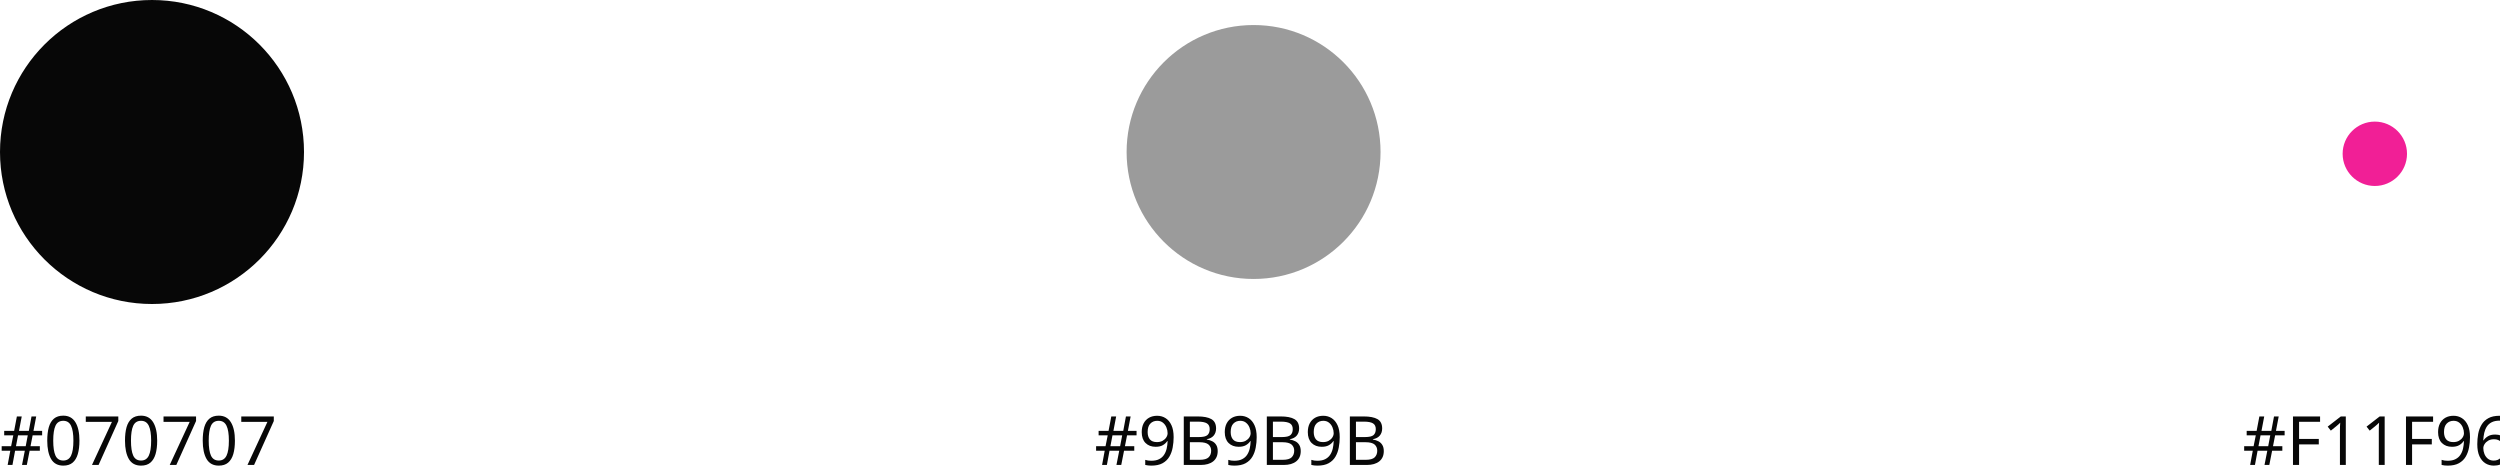
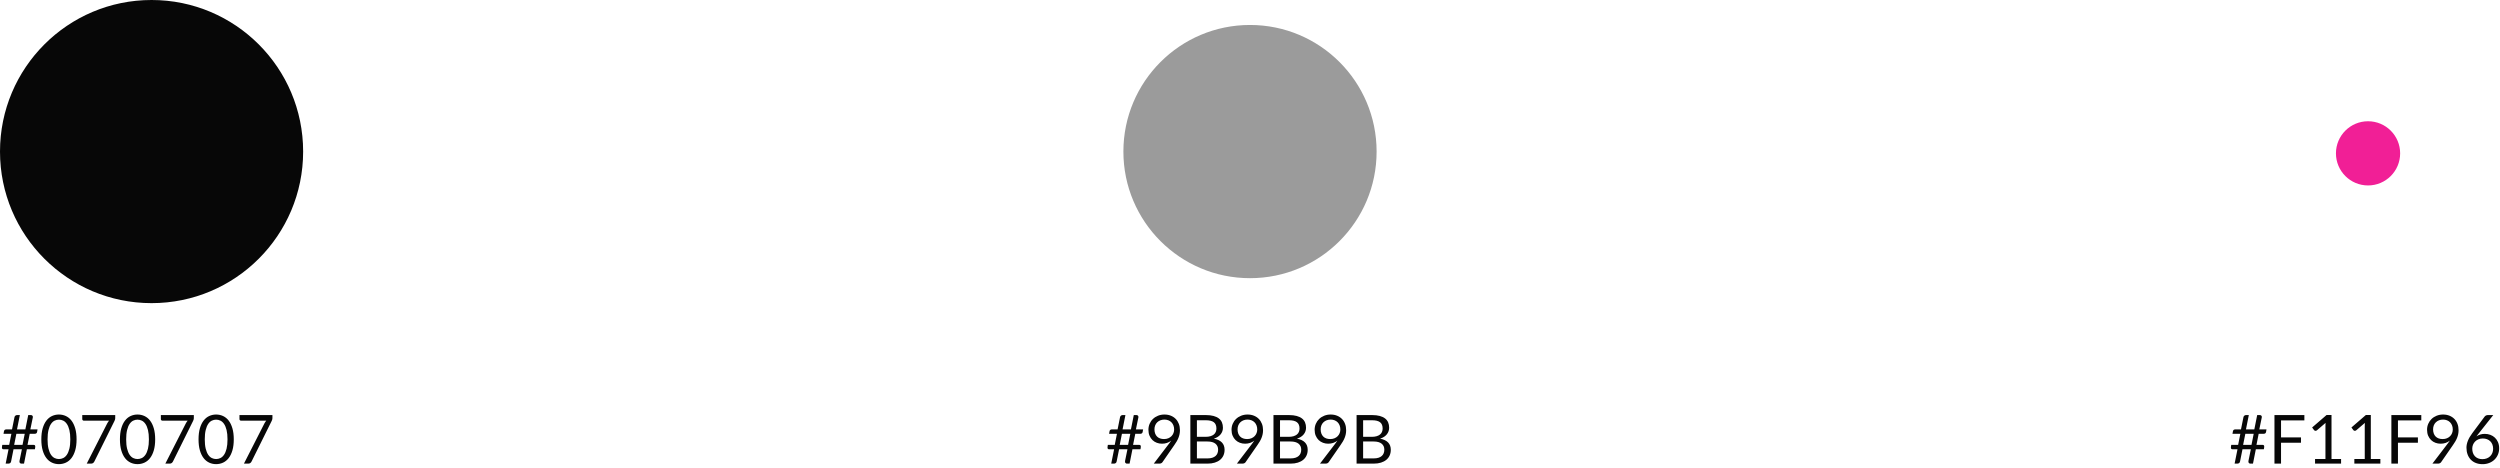
- <svg xmlns="http://www.w3.org/2000/svg" width="699px" height="131px" viewBox="0 0 699 131" version="1.1">
-   <defs />
-   <g id="Page-1" stroke="none" stroke-width="1" fill="none" fill-rule="evenodd">
-     <g id="case-study" transform="translate(-350, -7218)">
-       <g id="Group-10" transform="translate(350, 7218)">
-         <g id="Group-7">
-           <circle id="Oval-2" fill="#F11F96" cx="664" cy="43" r="9" />
-           <circle id="Oval-2-Copy" fill="#9B9B9B" cx="350.5" cy="42.5" r="35.5" />
-           <circle id="Oval-2-Copy-2" fill="#070707" cx="42.5" cy="42.5" r="42.5" />
-           <text id="#070707" font-family="Montserrat-Light, Montserrat" font-size="19" font-weight="300" fill="#070707">
-             <tspan x="0" y="130">#070707</tspan>
-           </text>
-           <text id="#9B9B9B" font-family="Montserrat-Light, Montserrat" font-size="19" font-weight="300" fill="#070707">
-             <tspan x="306" y="130">#9B9B9B</tspan>
-           </text>
-           <text id="#F11F96" font-family="Montserrat-Light, Montserrat" font-size="19" font-weight="300" fill="#070707">
-             <tspan x="627" y="130">#F11F96</tspan>
-           </text>
-         </g>
-       </g>
-     </g>
+ <svg xmlns="http://www.w3.org/2000/svg" width="701" height="131">
+   <g fill="none" fill-rule="evenodd">
+     <circle fill="#F11F96" cx="664" cy="43" r="9" />
+     <circle fill="#9B9B9B" cx="350.5" cy="42.5" r="35.5" />
+     <circle fill="#070707" cx="42.5" cy="42.5" r="42.5" />
+     <path d="M6.935 121.64H4.589l-.618 3.097h2.346l.618-3.097zm3.591-1.245l-.123.713c-.032.184-.107.318-.224.404-.117.085-.296.128-.537.128h-1.31l-.618 3.097h1.7c.184 0 .316.052.395.157.079.104.1.286.062.546l-.086.541H7.533L6.736 130h-.769a.468.468 0 0 1-.228-.057.541.541 0 0 1-.276-.38.766.766 0 0 1 0-.294l.675-3.288H3.791l-.675 3.373c-.038.234-.13.4-.276.499a.864.864 0 0 1-.494.147h-.76l.808-4.019H1.007c-.177 0-.306-.052-.385-.156-.079-.105-.1-.287-.061-.547l.075-.541h1.939l.617-3.097H.988l.123-.703c.032-.184.107-.32.224-.409.117-.088.296-.133.536-.133h1.502l.683-3.4a.73.73 0 0 1 .751-.609h.76l-.798 4.01h2.346l.798-4.01h.751c.184 0 .328.06.432.181.105.12.141.272.11.456l-.694 3.373h2.014zm10.944 2.803c0 1.19-.128 2.221-.385 3.092-.256.871-.606 1.591-1.05 2.162-.443.57-.967.994-1.572 1.273a4.587 4.587 0 0 1-1.943.418c-.696 0-1.344-.14-1.942-.418a4.24 4.24 0 0 1-1.563-1.273c-.443-.57-.792-1.29-1.045-2.162-.253-.87-.38-1.901-.38-3.092 0-1.19.127-2.223.38-3.097.253-.874.602-1.598 1.045-2.17.443-.574.964-1 1.563-1.278a4.545 4.545 0 0 1 1.942-.419c.69 0 1.338.14 1.943.419a4.201 4.201 0 0 1 1.572 1.277c.444.573.794 1.297 1.05 2.171.257.874.385 1.906.385 3.097zm-1.758 0c0-1.039-.087-1.911-.26-2.617-.175-.706-.41-1.275-.704-1.706-.294-.43-.635-.739-1.021-.926a2.739 2.739 0 0 0-2.413 0c-.386.187-.725.496-1.017.927-.29.43-.524.999-.698 1.705-.174.706-.261 1.578-.261 2.617s.087 1.91.261 2.613c.174.703.407 1.27.698 1.7.292.43.63.74 1.017.926a2.739 2.739 0 0 0 2.413 0c.386-.187.727-.495 1.021-.926.295-.43.53-.997.703-1.7.174-.704.261-1.574.261-2.613zm12.598-6.811v.76c0 .215-.024.392-.072.531-.047.14-.093.257-.138.352l-5.643 11.371a1.26 1.26 0 0 1-.341.423c-.146.117-.34.176-.58.176H24.32l5.719-11.229a4.244 4.244 0 0 1 .541-.817h-7.106a.385.385 0 0 1-.285-.128.407.407 0 0 1-.123-.29v-1.15h9.244zm11.2 6.811c0 1.19-.128 2.221-.385 3.092-.256.871-.606 1.591-1.05 2.162-.443.57-.967.994-1.572 1.273a4.587 4.587 0 0 1-1.943.418c-.696 0-1.344-.14-1.942-.418a4.24 4.24 0 0 1-1.563-1.273c-.443-.57-.792-1.29-1.045-2.162-.253-.87-.38-1.901-.38-3.092 0-1.19.127-2.223.38-3.097.253-.874.602-1.598 1.045-2.17.443-.574.964-1 1.563-1.278a4.545 4.545 0 0 1 1.942-.419c.69 0 1.338.14 1.943.419a4.201 4.201 0 0 1 1.572 1.277c.444.573.794 1.297 1.05 2.171.257.874.385 1.906.385 3.097zm-1.758 0c0-1.039-.087-1.911-.26-2.617-.175-.706-.41-1.275-.704-1.706-.294-.43-.635-.739-1.021-.926a2.739 2.739 0 0 0-2.413 0c-.386.187-.725.496-1.017.927-.29.43-.524.999-.698 1.705-.174.706-.261 1.578-.261 2.617s.087 1.91.261 2.613c.174.703.407 1.27.698 1.7.292.43.63.74 1.017.926a2.739 2.739 0 0 0 2.413 0c.386-.187.727-.495 1.021-.926.295-.43.53-.997.703-1.7.174-.704.261-1.574.261-2.613zm12.597-6.811v.76c0 .215-.023.392-.07.531-.048.14-.094.257-.139.352l-5.642 11.371a1.26 1.26 0 0 1-.342.423c-.146.117-.34.176-.58.176H46.36l5.719-11.229a4.244 4.244 0 0 1 .541-.817h-7.105a.385.385 0 0 1-.285-.128.407.407 0 0 1-.124-.29v-1.15h9.243zm11.201 6.811c0 1.19-.128 2.221-.385 3.092-.256.871-.606 1.591-1.05 2.162-.443.57-.967.994-1.572 1.273a4.587 4.587 0 0 1-1.943.418c-.696 0-1.344-.14-1.942-.418a4.24 4.24 0 0 1-1.563-1.273c-.443-.57-.792-1.29-1.045-2.162-.253-.87-.38-1.901-.38-3.092 0-1.19.127-2.223.38-3.097.253-.874.602-1.598 1.045-2.17.443-.574.964-1 1.563-1.278a4.545 4.545 0 0 1 1.942-.419c.69 0 1.338.14 1.943.419a4.201 4.201 0 0 1 1.572 1.277c.444.573.794 1.297 1.05 2.171.257.874.385 1.906.385 3.097zm-1.758 0c0-1.039-.087-1.911-.26-2.617-.175-.706-.41-1.275-.704-1.706-.294-.43-.635-.739-1.021-.926a2.739 2.739 0 0 0-2.413 0c-.386.187-.725.496-1.017.927-.29.43-.524.999-.698 1.705-.174.706-.261 1.578-.261 2.617s.087 1.91.261 2.613c.174.703.407 1.27.698 1.7.292.43.63.74 1.017.926a2.739 2.739 0 0 0 2.413 0c.386-.187.727-.495 1.021-.926.295-.43.53-.997.703-1.7.174-.704.261-1.574.261-2.613zm12.597-6.811v.76c0 .215-.023.392-.07.531-.048.14-.094.257-.139.352l-5.643 11.371a1.26 1.26 0 0 1-.342.423c-.145.117-.338.176-.579.176H68.4l5.719-11.229a4.244 4.244 0 0 1 .541-.817h-7.106a.385.385 0 0 1-.285-.128.407.407 0 0 1-.123-.29v-1.15h9.243zM316.935 121.64h-2.346l-.618 3.097h2.346l.618-3.097zm3.591-1.245l-.124.713c-.031.184-.106.318-.223.404-.117.085-.296.128-.536.128h-1.311l-.618 3.097h1.7c.184 0 .316.052.395.157.079.104.1.286.061.546l-.085.541h-2.252l-.798 4.019h-.769a.468.468 0 0 1-.228-.057.541.541 0 0 1-.276-.38.766.766 0 0 1 0-.294l.675-3.288h-2.346l-.675 3.373c-.038.234-.13.4-.275.499a.864.864 0 0 1-.495.147h-.76l.808-4.019h-1.387c-.177 0-.306-.052-.385-.156-.079-.105-.1-.287-.062-.547l.077-.541h1.938l.617-3.097h-2.204l.123-.703c.032-.184.107-.32.224-.409.117-.088.296-.133.537-.133h1.5l.685-3.4a.73.73 0 0 1 .75-.609h.76l-.798 4.01h2.346l.798-4.01h.751c.184 0 .328.06.432.181.105.12.141.272.11.456l-.694 3.373h2.014zm3.183-.009c0 .43.061.815.185 1.154.123.34.3.626.532.86.23.234.513.412.845.532.333.12.705.18 1.116.18.457 0 .86-.074 1.212-.223.351-.149.647-.346.888-.593.24-.248.424-.532.551-.856.127-.323.19-.658.19-1.007 0-.424-.068-.809-.204-1.154a2.546 2.546 0 0 0-.565-.879 2.47 2.47 0 0 0-.86-.555 2.992 2.992 0 0 0-1.097-.195c-.419 0-.798.068-1.14.204a2.66 2.66 0 0 0-.884.566c-.247.24-.437.528-.57.864-.133.336-.2.703-.2 1.102zm3.952 4.19c.139-.184.269-.358.389-.523.12-.165.234-.33.342-.494-.348.279-.741.49-1.178.636-.437.146-.9.219-1.387.219-.513 0-1-.085-1.458-.257a3.507 3.507 0 0 1-1.212-.755 3.632 3.632 0 0 1-.83-1.225c-.207-.485-.31-1.04-.31-1.668 0-.595.111-1.152.333-1.671.222-.52.532-.973.931-1.359s.874-.69 1.425-.912a4.818 4.818 0 0 1 1.815-.332c.652 0 1.244.107 1.776.323.532.215.988.516 1.368.902.38.386.673.849.879 1.387.206.538.309 1.134.309 1.786 0 .393-.037.765-.11 1.116a6.081 6.081 0 0 1-.313 1.036 7.43 7.43 0 0 1-.499 1.007c-.196.332-.418.673-.665 1.021l-3.316 4.788a.868.868 0 0 1-.351.29c-.152.073-.326.109-.522.109h-1.558l4.142-5.424zm10.896 3.961c.526 0 .978-.06 1.358-.18.38-.12.692-.29.936-.509a1.97 1.97 0 0 0 .537-.779c.114-.3.171-.631.171-.993 0-.703-.25-1.258-.75-1.667-.5-.408-1.251-.613-2.252-.613h-2.945v4.741h2.945zm-2.945-10.697v4.645h2.432c.52 0 .97-.056 1.354-.17.383-.115.7-.273.95-.475.25-.203.435-.449.555-.737.12-.288.181-.603.181-.945 0-.804-.24-1.392-.722-1.762-.481-.37-1.229-.556-2.242-.556h-2.508zm2.508-1.454c.836 0 1.556.083 2.161.248.605.164 1.102.398 1.492.703.39.304.676.676.86 1.116.183.44.275.935.275 1.486a2.893 2.893 0 0 1-.627 1.824 3.354 3.354 0 0 1-.793.718c-.32.212-.695.384-1.126.518 1 .19 1.753.546 2.256 1.068.504.523.755 1.208.755 2.057 0 .576-.106 1.102-.318 1.577a3.379 3.379 0 0 1-.93 1.226c-.41.342-.911.606-1.507.793-.595.187-1.272.28-2.032.28h-4.808v-13.614h4.342zm8.892 4c0 .43.062.815.185 1.154.124.34.301.626.532.86.231.234.513.412.846.532.332.12.704.18 1.116.18.456 0 .86-.074 1.211-.223.352-.149.648-.346.889-.593.24-.248.424-.532.55-.856.127-.323.19-.658.19-1.007 0-.424-.068-.809-.204-1.154a2.546 2.546 0 0 0-.565-.879 2.47 2.47 0 0 0-.86-.555 2.992 2.992 0 0 0-1.097-.195c-.418 0-.798.068-1.14.204a2.66 2.66 0 0 0-.884.566c-.247.24-.436.528-.57.864-.133.336-.199.703-.199 1.102zm3.952 4.19c.14-.184.27-.358.39-.523.12-.165.234-.33.341-.494-.348.279-.74.49-1.178.636-.437.146-.899.219-1.387.219-.513 0-.999-.085-1.458-.257a3.507 3.507 0 0 1-1.211-.755 3.632 3.632 0 0 1-.831-1.225c-.206-.485-.309-1.04-.309-1.668 0-.595.11-1.152.332-1.671.222-.52.532-.973.931-1.359.4-.386.874-.69 1.425-.912a4.818 4.818 0 0 1 1.815-.332c.652 0 1.244.107 1.776.323.533.215.988.516 1.368.902.38.386.673.849.88 1.387.205.538.308 1.134.308 1.786 0 .393-.036.765-.11 1.116a6.081 6.081 0 0 1-.313 1.036 7.43 7.43 0 0 1-.498 1.007c-.197.332-.418.673-.666 1.021l-3.315 4.788a.868.868 0 0 1-.352.29c-.152.073-.326.109-.522.109h-1.558l4.142-5.424zm10.897 3.961c.525 0 .978-.06 1.358-.18.38-.12.692-.29.936-.509a1.97 1.97 0 0 0 .537-.779c.114-.3.17-.631.17-.993 0-.703-.25-1.258-.75-1.667-.5-.408-1.25-.613-2.252-.613h-2.945v4.741h2.945zm-2.945-10.697v4.645h2.432c.519 0 .97-.056 1.353-.17.383-.115.7-.273.95-.475.25-.203.436-.449.556-.737.12-.288.18-.603.18-.945 0-.804-.24-1.392-.721-1.762-.482-.37-1.23-.556-2.243-.556h-2.507zm2.507-1.454c.837 0 1.557.083 2.162.248.605.164 1.102.398 1.491.703.39.304.676.676.86 1.116.184.44.276.935.276 1.486a2.893 2.893 0 0 1-.627 1.824 3.354 3.354 0 0 1-.794.718c-.32.212-.695.384-1.125.518 1 .19 1.752.546 2.256 1.068.503.523.755 1.208.755 2.057 0 .576-.106 1.102-.318 1.577a3.379 3.379 0 0 1-.931 1.226c-.409.342-.91.606-1.506.793-.595.187-1.273.28-2.033.28h-4.807v-13.614h4.341zm8.892 4c0 .43.062.815.186 1.154.123.34.3.626.532.86.23.234.513.412.845.532.333.12.705.18 1.117.18.456 0 .86-.074 1.21-.223.352-.149.648-.346.889-.593.24-.248.424-.532.551-.856.127-.323.19-.658.19-1.007 0-.424-.068-.809-.204-1.154a2.546 2.546 0 0 0-.565-.879 2.47 2.47 0 0 0-.86-.555 2.992 2.992 0 0 0-1.098-.195c-.418 0-.797.068-1.14.204a2.66 2.66 0 0 0-.883.566c-.247.24-.437.528-.57.864-.133.336-.2.703-.2 1.102zm3.952 4.19c.14-.184.27-.358.39-.523.12-.165.234-.33.342-.494-.348.279-.741.49-1.178.636-.437.146-.9.219-1.387.219-.513 0-1-.085-1.458-.257a3.507 3.507 0 0 1-1.212-.755 3.632 3.632 0 0 1-.83-1.225c-.207-.485-.31-1.04-.31-1.668 0-.595.111-1.152.333-1.671.222-.52.532-.973.931-1.359s.874-.69 1.425-.912a4.818 4.818 0 0 1 1.815-.332c.652 0 1.244.107 1.776.323.532.215.988.516 1.368.902.38.386.673.849.879 1.387.206.538.308 1.134.308 1.786 0 .393-.036.765-.109 1.116a6.081 6.081 0 0 1-.313 1.036 7.43 7.43 0 0 1-.499 1.007c-.196.332-.418.673-.665 1.021l-3.315 4.788a.868.868 0 0 1-.352.29c-.152.073-.326.109-.523.109h-1.558l4.142-5.424zm10.897 3.961c.526 0 .978-.06 1.358-.18.38-.12.692-.29.936-.509a1.97 1.97 0 0 0 .537-.779c.114-.3.171-.631.171-.993 0-.703-.25-1.258-.75-1.667-.5-.408-1.251-.613-2.252-.613h-2.945v4.741h2.945zm-2.945-10.697v4.645h2.432c.52 0 .97-.056 1.354-.17.383-.115.7-.273.95-.475.25-.203.435-.449.555-.737.12-.288.181-.603.181-.945 0-.804-.24-1.392-.722-1.762-.481-.37-1.229-.556-2.242-.556h-2.508zm2.508-1.454c.836 0 1.556.083 2.161.248.605.164 1.102.398 1.492.703.39.304.676.676.86 1.116.183.44.275.935.275 1.486a2.893 2.893 0 0 1-.627 1.824 3.354 3.354 0 0 1-.793.718c-.32.212-.695.384-1.126.518 1 .19 1.753.546 2.256 1.068.504.523.755 1.208.755 2.057 0 .576-.106 1.102-.318 1.577a3.379 3.379 0 0 1-.93 1.226c-.41.342-.911.606-1.507.793-.595.187-1.272.28-2.033.28h-4.807v-13.614h4.342zM631.935 121.64h-2.346l-.618 3.097h2.346l.618-3.097zm3.591-1.245l-.123.713c-.032.184-.107.318-.224.404-.117.085-.296.128-.536.128h-1.312l-.617 3.097h1.7c.184 0 .316.052.395.157.079.104.1.286.062.546l-.086.541h-2.251l-.798 4.019h-.77a.468.468 0 0 1-.228-.057.541.541 0 0 1-.276-.38.766.766 0 0 1 0-.294l.675-3.288h-2.346l-.675 3.373c-.038.234-.13.4-.275.499a.864.864 0 0 1-.495.147h-.76l.808-4.019h-1.387c-.177 0-.306-.052-.385-.156-.079-.105-.1-.287-.061-.547l.075-.541h1.938l.618-3.097h-2.204l.123-.703c.032-.184.107-.32.224-.409.117-.088.296-.133.536-.133h1.501l.685-3.4a.73.73 0 0 1 .75-.609h.76l-.798 4.01h2.346l.798-4.01h.751c.184 0 .328.06.432.181.105.12.141.272.11.456l-.694 3.373h2.014zm4.076-2.507v4.759h5.595v1.501h-5.596V130h-1.842v-13.614h8.388v1.502h-6.546zm16.834 10.82V130h-7.297v-1.292h2.917v-9.281c0-.28.01-.561.029-.846l-2.423 2.08a.547.547 0 0 1-.475.133.544.544 0 0 1-.332-.199l-.533-.731 4.057-3.506h1.377v12.35h2.68zm11.02 0V130h-7.297v-1.292h2.917v-9.281c0-.28.01-.561.029-.846l-2.423 2.08a.547.547 0 0 1-.475.133.544.544 0 0 1-.332-.199l-.533-.731 4.057-3.506h1.378v12.35h2.678zm4.93-10.82v4.759h5.596v1.501h-5.596V130h-1.843v-13.614h8.389v1.502h-6.546zm9.851 2.498c0 .43.062.815.186 1.154.123.34.3.626.532.86.23.234.513.412.845.532.333.12.705.18 1.117.18.456 0 .86-.074 1.21-.223.352-.149.648-.346.889-.593.24-.248.424-.532.551-.856.127-.323.19-.658.19-1.007 0-.424-.068-.809-.204-1.154a2.546 2.546 0 0 0-.566-.879 2.47 2.47 0 0 0-.86-.555 2.992 2.992 0 0 0-1.096-.195c-.419 0-.798.068-1.14.204a2.66 2.66 0 0 0-.884.566c-.247.24-.437.528-.57.864-.133.336-.2.703-.2 1.102zm3.952 4.19c.14-.184.27-.358.39-.523.12-.165.234-.33.342-.494-.348.279-.741.49-1.178.636-.437.146-.9.219-1.387.219-.513 0-1-.085-1.458-.257a3.507 3.507 0 0 1-1.212-.755 3.632 3.632 0 0 1-.83-1.225c-.207-.485-.31-1.04-.31-1.668 0-.595.111-1.152.333-1.671.222-.52.532-.973.931-1.359s.874-.69 1.425-.912a4.818 4.818 0 0 1 1.814-.332c.653 0 1.245.107 1.777.323.532.215.988.516 1.368.902.38.386.673.849.879 1.387.206.538.308 1.134.308 1.786 0 .393-.036.765-.109 1.116a6.081 6.081 0 0 1-.313 1.036 7.43 7.43 0 0 1-.499 1.007c-.196.332-.418.673-.665 1.021l-3.315 4.788a.868.868 0 0 1-.352.29c-.152.073-.326.109-.523.109h-1.558l4.142-5.424zm9.871 4.17c.456 0 .87-.073 1.24-.219a2.78 2.78 0 0 0 .95-.607c.263-.26.465-.567.608-.922a3.08 3.08 0 0 0 .214-1.159c0-.443-.07-.844-.21-1.202a2.544 2.544 0 0 0-.593-.912 2.605 2.605 0 0 0-.917-.575 3.303 3.303 0 0 0-1.168-.199c-.457 0-.868.078-1.236.233-.367.155-.679.364-.935.627a2.723 2.723 0 0 0-.59.912 2.912 2.912 0 0 0-.203 1.078c0 .437.063.836.19 1.197.126.361.311.671.555.931.244.26.542.46.893.603.352.143.752.214 1.202.214zm-.988-7.258l-.347.442c-.11.142-.217.283-.318.422a3.937 3.937 0 0 1 1.064-.513 4.23 4.23 0 0 1 1.264-.18c.55 0 1.07.09 1.558.27.487.181.913.444 1.277.79.364.344.654.769.87 1.272.215.504.322 1.078.322 1.725 0 .627-.113 1.21-.341 1.748a4.273 4.273 0 0 1-.955 1.405c-.409.4-.9.713-1.473.941a5.084 5.084 0 0 1-1.895.342c-.684 0-1.305-.11-1.862-.328a3.959 3.959 0 0 1-1.42-.93c-.39-.403-.69-.89-.903-1.464-.212-.573-.318-1.214-.318-1.924 0-.595.131-1.23.394-1.904.263-.675.683-1.395 1.259-2.162l3.458-4.645c.089-.114.21-.21.366-.29.155-.079.334-.118.537-.118h1.5l-4.037 5.101z" fill="#070707" />
  </g>
</svg>
